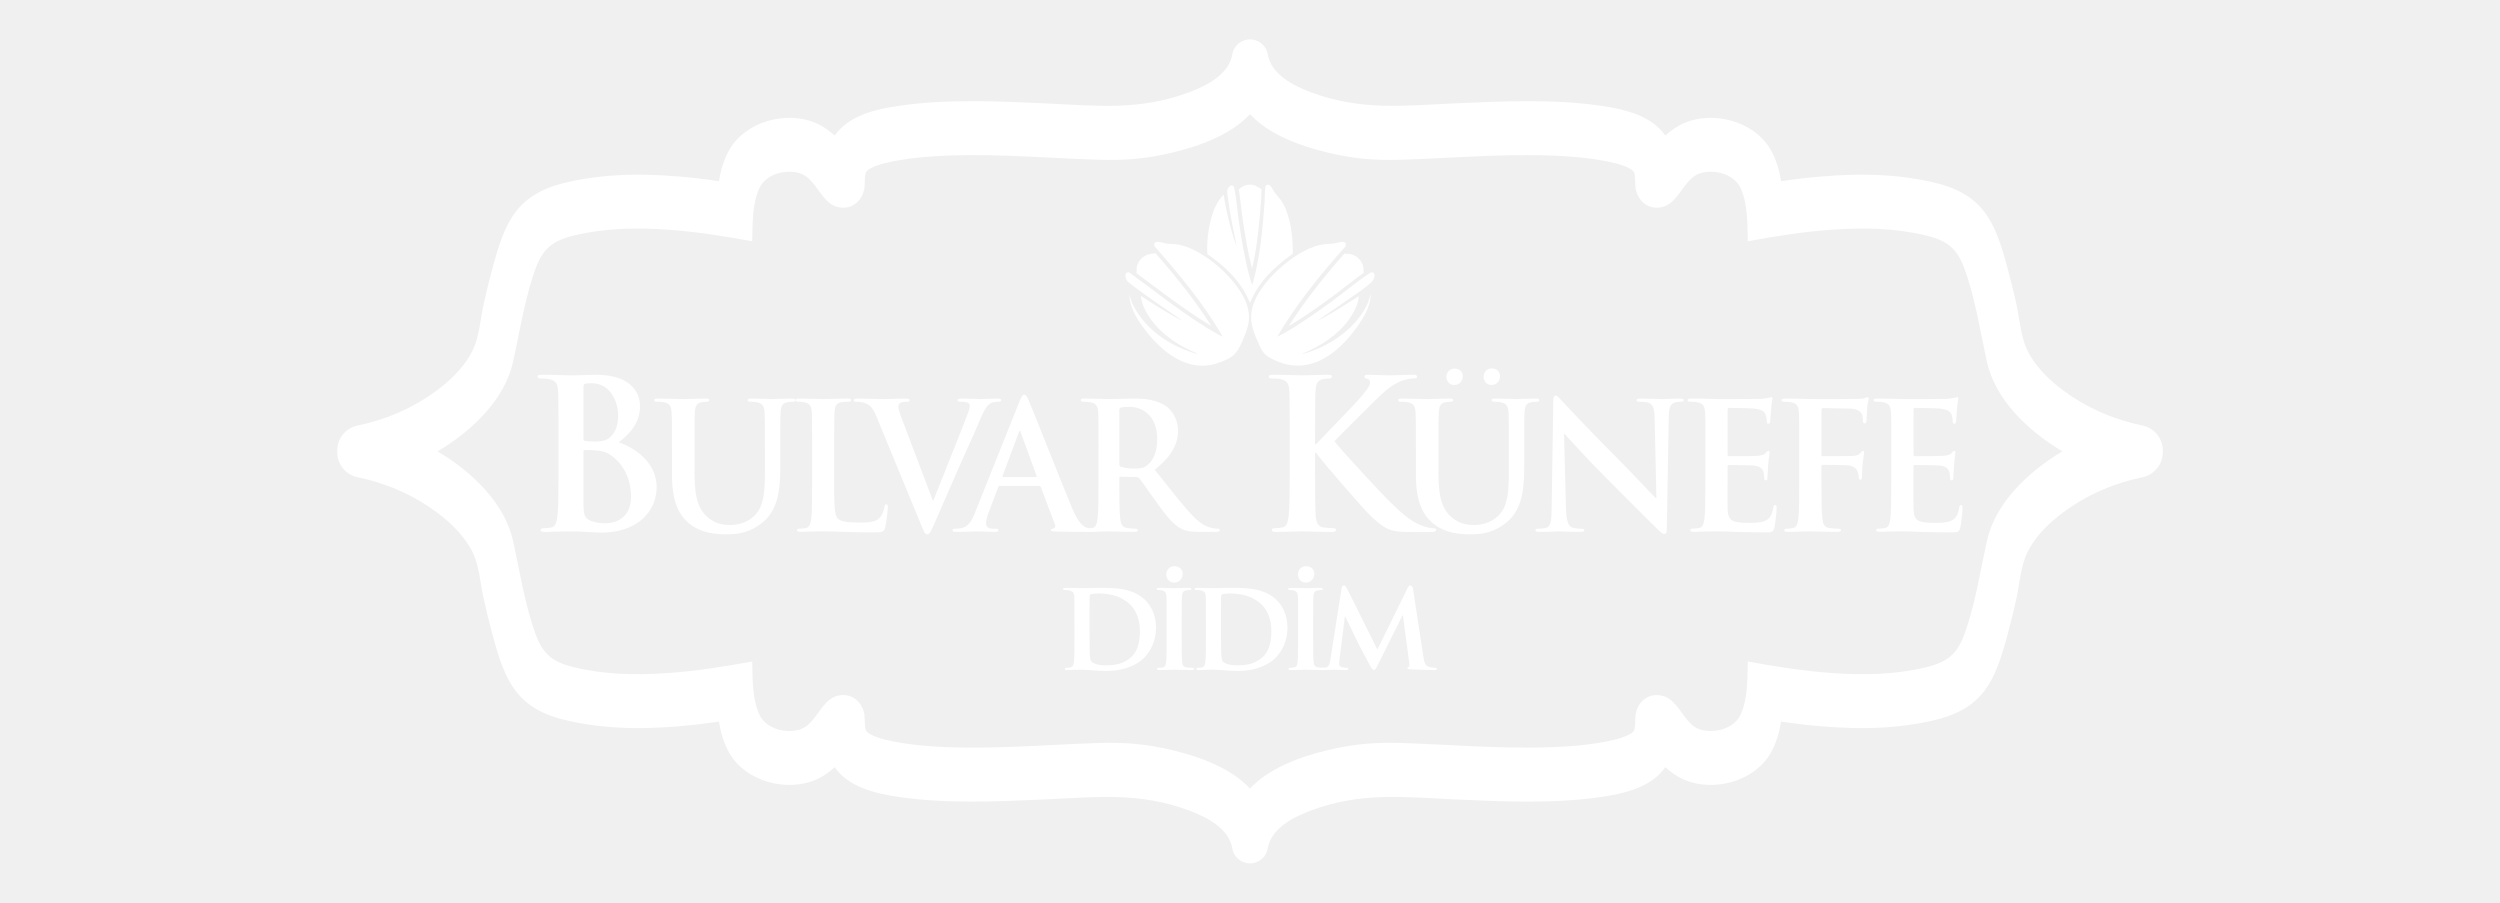
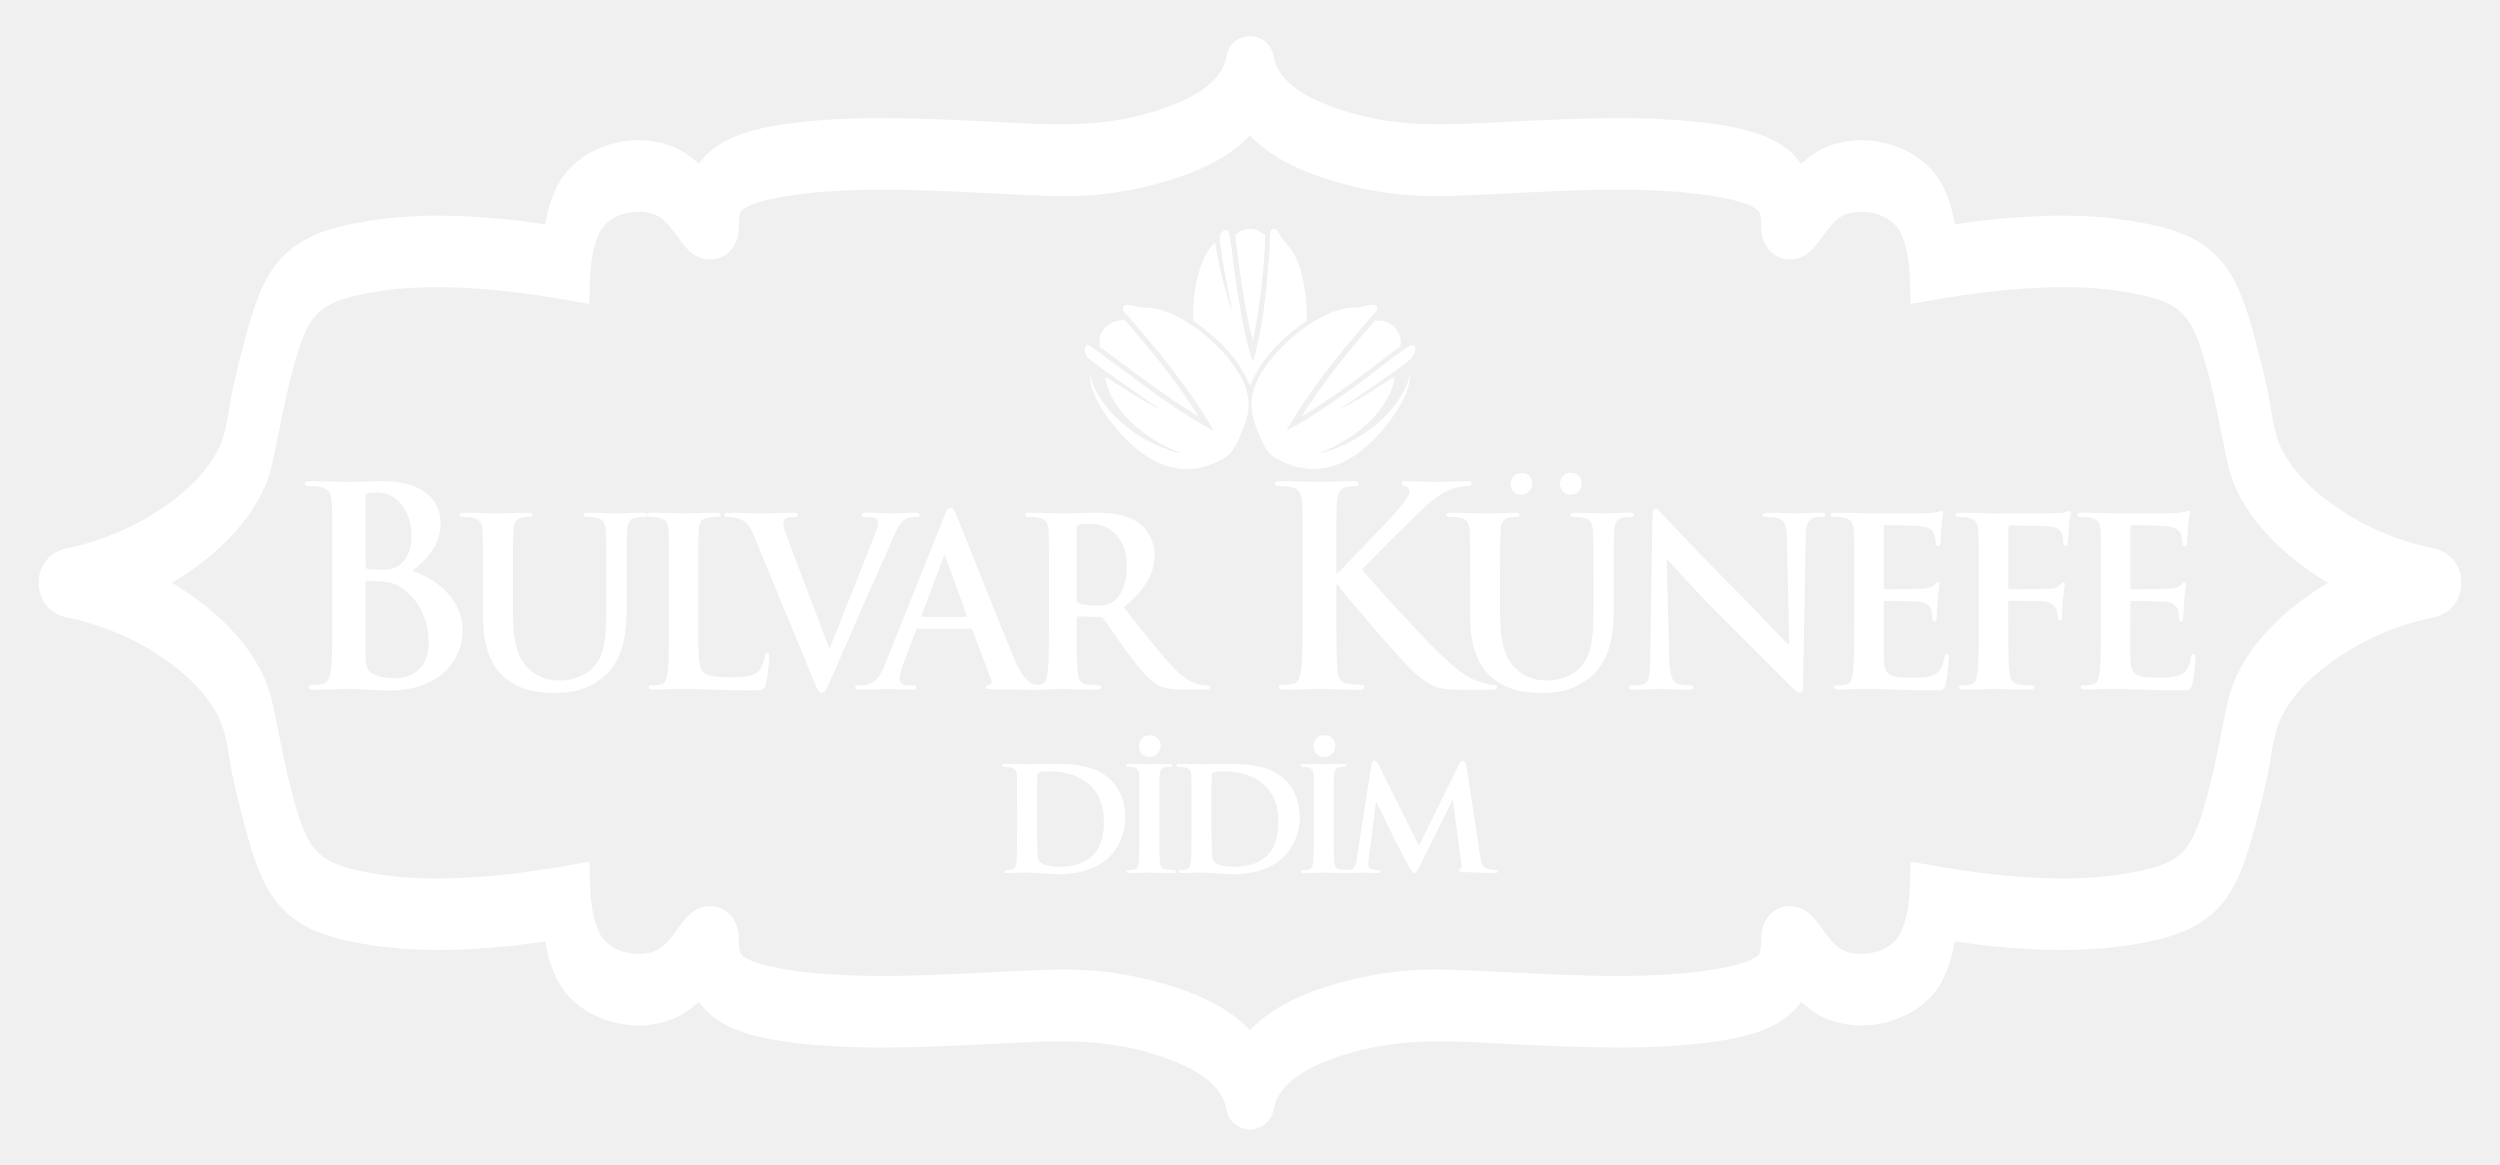
- <svg xmlns="http://www.w3.org/2000/svg" id="katman_1" version="1.1" viewBox="0 0 1728 624">
+ <svg xmlns="http://www.w3.org/2000/svg" preserveAspectRatio="xMidYMid meet" id="katman_1" version="1.1" viewBox="212.88 8.40 1302.25 606.73">
  <defs>
    <style>
      .st0 {
        fill: #fff;
      }
    </style>
  </defs>
  <path class="st0" d="M1494.91,312.48c0-.09,0-.18,0-.27,0-.06,0-.11,0-.16,0-.02,0-.03,0-.05,0-.02,0-.03,0-.05,0-.05,0-.11,0-.16,0-.09,0-.18,0-.27,0-.09,0-.17,0-.26,0-.05,0-.1,0-.16,0-.12,0-.24,0-.36,0-.17-.01-.34-.02-.51,0-.07-.01-.15-.02-.22-.02-.22-.04-.44-.06-.66,0-.01,0-.02,0-.03-.7-6.22-4.71-11.54-10.3-14.03-.05-.02-.09-.04-.14-.06-.09-.04-.17-.07-.26-.11-1.39-.59-2.87-1.02-4.42-1.24-15.36-3.24-36.96-10.64-57.13-26.74-8.48-6.77-16.37-15.11-21.23-24.91-4.47-9.02-5.29-21.13-7.42-31.09-1.83-8.55-3.98-17.14-6.24-25.59-8.85-33.04-16.93-52.03-53.07-59.91-29.27-6.38-56.85-5.72-86.48-2.64-5.69.59-11.36,1.52-17.03,2.23-1.24-7.62-3.46-15.38-7.39-22.05-11.41-19.41-39.36-26.85-59.68-18.1-2.45,1.05-4.73,2.36-6.9,3.84-2.12,1.45-4.13,3.06-6.07,4.79-9.63-14.03-28.7-18.29-44.64-20.62-32.51-4.74-68.12-3.13-100.86-1.64-35.75,1.62-65.01,5.19-99.55-7.71-12.3-4.6-27.85-12.49-29.88-26.93-1.13-4.84-5.05-8.47-9.8-9.36-.01,0-.02,0-.03,0-.32-.06-.65-.11-.98-.14-.06,0-.11-.02-.17-.02-.37-.03-.75-.05-1.13-.05,0,0,0,0,0,0h0s0,0,0,0c-.38,0-.76.02-1.13.05-.06,0-.11.02-.17.02-.33.03-.66.08-.98.14-.01,0-.02,0-.03,0-4.75.89-8.66,4.52-9.8,9.36-2.02,14.44-17.58,22.34-29.88,26.93-34.54,12.91-63.8,9.34-99.55,7.71-32.75-1.49-68.36-3.1-100.86,1.64-15.94,2.32-35.01,6.58-44.64,20.62-1.93-1.72-3.94-3.34-6.07-4.79-2.17-1.48-4.45-2.79-6.9-3.84-20.32-8.75-48.27-1.31-59.68,18.1-3.92,6.68-6.15,14.43-7.39,22.05-5.67-.7-11.34-1.64-17.03-2.23-29.63-3.08-57.21-3.74-86.48,2.64-36.14,7.88-44.23,26.87-53.07,59.91-2.26,8.44-4.41,17.04-6.24,25.59-2.13,9.96-2.95,22.07-7.42,31.09-4.86,9.81-12.76,18.15-21.23,24.91-20.17,16.1-41.77,23.5-57.13,26.74-1.55.22-3.04.65-4.42,1.24-.09.04-.17.07-.26.11-.05.02-.09.04-.14.06-5.59,2.49-9.6,7.82-10.3,14.03,0,.01,0,.02,0,.03-.02.22-.04.44-.06.66,0,.07-.01.15-.02.22,0,.17-.02.34-.02.51,0,.12,0,.24,0,.36,0,.05,0,.1,0,.16,0,.09,0,.17,0,.26,0,.09,0,.18,0,.27,0,.06,0,.11,0,.16,0,.02,0,.03,0,.05,0,.02,0,.03,0,.05,0,.05,0,.11,0,.16,0,.09,0,.18,0,.27,0,.09,0,.17,0,.26,0,.05,0,.1,0,.16,0,.12,0,.24,0,.36,0,.17.01.34.02.51,0,.07.01.15.02.22.02.22.04.44.06.66,0,.01,0,.02,0,.03.7,6.22,4.71,11.54,10.3,14.03.05.02.09.04.14.06.09.04.17.07.26.11,1.39.59,2.87,1.02,4.42,1.24,15.36,3.24,36.96,10.64,57.13,26.74,8.48,6.77,16.37,15.11,21.23,24.91,4.47,9.02,5.29,21.13,7.42,31.09,1.83,8.55,3.98,17.14,6.24,25.59,8.85,33.04,16.93,52.03,53.07,59.91,29.27,6.38,56.85,5.72,86.48,2.64,5.69-.59,11.36-1.52,17.03-2.23,1.24,7.62,3.46,15.38,7.39,22.05,11.41,19.41,39.36,26.85,59.68,18.1,2.45-1.05,4.73-2.36,6.9-3.84,2.12-1.45,4.13-3.06,6.07-4.79,9.63,14.03,28.7,18.29,44.64,20.62,32.51,4.74,68.12,3.13,100.86,1.64,35.75-1.62,65.01-5.19,99.55,7.71,12.3,4.6,27.85,12.49,29.88,26.93,1.13,4.84,5.05,8.47,9.8,9.36.01,0,.02,0,.03,0,.32.06.65.11.98.14.06,0,.11.02.17.02.37.03.75.05,1.13.05,0,0,0,0,0,0h0s0,0,0,0c.38,0,.76-.02,1.13-.05.06,0,.11-.02.17-.02.33-.03.66-.08.98-.14.01,0,.02,0,.03,0,4.75-.89,8.66-4.52,9.8-9.36,2.02-14.44,17.58-22.34,29.88-26.93,34.54-12.91,63.8-9.34,99.55-7.71,32.75,1.49,68.36,3.1,100.86-1.64,15.94-2.32,35.01-6.58,44.64-20.62,1.93,1.72,3.94,3.34,6.07,4.79,2.17,1.48,4.45,2.79,6.9,3.84,20.32,8.75,48.27,1.31,59.68-18.1,3.92-6.68,6.15-14.43,7.39-22.05,5.67.7,11.34,1.64,17.03,2.23,29.63,3.08,57.21,3.74,86.48-2.64,36.14-7.88,44.23-26.87,53.07-59.91,2.26-8.44,4.41-17.04,6.24-25.59,2.13-9.96,2.95-22.07,7.42-31.09,4.86-9.81,12.76-18.15,21.23-24.91,20.17-16.1,41.77-23.5,57.13-26.74,1.55-.22,3.04-.65,4.42-1.24.09-.04.18-.07.26-.11.05-.02.09-.04.14-.06,5.59-2.49,9.6-7.82,10.3-14.03,0-.01,0-.02,0-.03.02-.22.04-.44.06-.66,0-.07.01-.15.02-.22,0-.17.02-.34.02-.51,0-.12,0-.24,0-.36,0-.05,0-.1,0-.16,0-.09,0-.17,0-.26ZM1149.43,481.02c-9.56-2.64-17.48,3.66-18.93,13.06-.45,2.9.16,9.7-1.52,11.53-5.75,6.22-31.45,9.14-40.11,9.86-39.9,3.32-79.57-.6-119.38-1.89-18.72-.61-33.49.55-51.72,4.91-18.82,4.5-40.35,12.19-53.77,26.55-13.42-14.36-34.95-22.04-53.77-26.55-18.23-4.36-32.99-5.52-51.72-4.91-39.81,1.3-79.48,5.21-119.38,1.89-8.66-.72-34.36-3.64-40.11-9.86-1.69-1.82-1.07-8.62-1.52-11.53-1.46-9.4-9.37-15.7-18.93-13.06-1.78.49-3.35,1.31-4.78,2.36-6.58,4.77-10.2,14.35-17.08,18.97-1.2.8-2.5,1.44-3.93,1.89-9.59,2.97-23.12-.42-27.72-9.98-5.25-10.92-4.81-25.2-5.14-37.03-19.13,3.47-38.33,6.6-57.78,7.95-22.33,1.55-43.51,1.28-65.41-3.97-17.76-4.25-23.02-11.44-28.41-28.24-6.29-19.61-9.3-39.24-13.7-59.17-5.57-25.21-27.35-47.07-52.15-61.81,24.8-14.74,46.58-36.6,52.15-61.81,4.4-19.94,7.41-39.56,13.7-59.17,5.39-16.8,10.65-23.98,28.41-28.24,21.91-5.25,43.08-5.52,65.41-3.97,19.45,1.35,38.64,4.49,57.78,7.95.32-11.83-.11-26.11,5.14-37.03,4.6-9.56,18.13-12.95,27.72-9.98,1.43.44,2.73,1.09,3.93,1.89,6.88,4.62,10.5,14.2,17.08,18.97,1.43,1.05,3,1.87,4.78,2.36,9.56,2.64,17.48-3.66,18.93-13.06.45-2.9-.17-9.7,1.52-11.53,5.75-6.22,31.45-9.14,40.11-9.86,39.9-3.32,79.57.6,119.38,1.89,18.72.61,33.49-.55,51.72-4.91,18.82-4.5,40.35-12.19,53.77-26.55,13.42,14.36,34.95,22.04,53.77,26.55,18.23,4.36,32.99,5.52,51.72,4.91,39.81-1.3,79.48-5.21,119.38-1.89,8.66.72,34.36,3.64,40.11,9.86,1.69,1.82,1.07,8.62,1.52,11.53,1.46,9.4,9.37,15.7,18.93,13.06,1.78-.49,3.35-1.31,4.78-2.36,6.58-4.77,10.2-14.35,17.08-18.97,1.2-.8,2.5-1.44,3.93-1.89,9.59-2.97,23.12.42,27.72,9.98,5.25,10.92,4.81,25.2,5.14,37.03,19.13-3.47,38.33-6.6,57.78-7.95,22.33-1.55,43.51-1.28,65.41,3.97,17.76,4.25,23.02,11.44,28.41,28.24,6.29,19.61,9.3,39.24,13.7,59.17,5.57,25.21,27.35,47.07,52.15,61.81-24.8,14.74-46.58,36.6-52.15,61.81-4.4,19.94-7.41,39.56-13.7,59.17-5.39,16.8-10.65,23.98-28.41,28.24-21.91,5.25-43.08,5.52-65.41,3.97-19.45-1.35-38.64-4.49-57.78-7.95-.32,11.83.11,26.11-5.14,37.03-4.6,9.56-18.13,12.95-27.72,9.98-1.43-.44-2.73-1.09-3.93-1.89-6.88-4.62-10.5-14.2-17.08-18.97-1.43-1.05-3-1.87-4.78-2.36Z" />
  <g>
    <g>
      <path class="st0" d="M882.83,232.78c3.83-1.83,7.52-4.07,11.15-6.29,9.07-5.57,17.8-11.79,26.39-18.05s16.69-13.22,25.19-18.86c1.12-.74,3.19-2.35,4.23-.51,1.08,1.93-.71,5.03-2.17,6.36-4.02,3.65-10.15,7.59-14.69,10.82-7.12,5.07-14.42,9.88-21.59,14.88.16.3.48-.06.66-.13,3.42-1.44,6.69-3.86,10.03-5.51l17.21-10.79c-.38,5.63-3.4,11.26-6.61,15.8-7.81,11.04-19.89,18.79-32.25,23.85-.05.37.4.15.61.11,1.69-.32,3.96-1.16,5.62-1.76,12.79-4.56,25.16-12.96,33.32-23.88,3.32-4.44,6.17-9.66,7.3-15.13.34-.05.21.47.2.69-.64,8.12-4.62,14.82-9.2,21.29-14.31,20.18-35.34,35.56-60.17,21.76-4.52-2.51-5.71-4.76-7.8-9.34-4.75-10.37-7.75-18.16-3.31-29.48,6.39-16.27,30.55-37.53,48.12-39.77,2.16-.28,4.4-.16,6.53-.45s6.14-2,7.89-.87c1,.65,1.02,2.21.29,3.07-15.23,17-29.7,34.78-42.03,54.03l-4.9,8.15Z" />
      <path class="st0" d="M780.57,203.69l1.89,5.58c7.24,16.04,22.75,27.68,39.06,33.48,1.65.59,3.78,1.37,5.48,1.7.2.04.65.26.61-.11-12.46-5.01-24.65-12.95-32.45-24.05-3.29-4.68-6.03-10.04-6.61-15.81,9,5.86,18.03,11.84,27.64,16.71.18.09.53.42.67.13-12.54-8.67-25.27-17.09-37.25-26.53-1.64-1.68-3.1-6.78.63-6.61,17.87,12.81,34.99,26.77,53.79,38.3,3.63,2.22,7.31,4.46,11.15,6.29-13.16-22.77-30.04-43.08-47.35-62.76-.77-4.96,5.82-2,8.4-1.63,2.22.32,4.49.16,6.73.45,18.07,2.3,43.67,24.98,49.02,42.26,3,9.7.44,16.07-3.35,24.86-3.97,9.21-6.53,11.24-15.99,14.7-22.03,8.07-41.07-8.4-53.04-25.19-4.65-6.53-8.72-13.51-9.01-21.78Z" />
      <path class="st0" d="M864.27,208.85h-.55c-5.55-13.9-17.06-24.96-29.22-33.26-.4-8.03.49-16.39,2.55-24.15,1.61-6.07,4.22-12.42,8.71-16.9,1.59,10.59,4.23,21.01,7.32,31.24l1.65,4.43c-2.14-10.95-4.61-21.91-5.95-33.01-.18-1.48-.61-3.76-.52-5.16.19-3.1,4.07-6.21,5.02-1.33,1.49,7.67,2.09,16.2,3.28,24.02,1.73,11.41,3.61,23.32,6.61,34.45.56,2.06,1.27,5.18,2.13,7.04.09.2.12.47.4.49,5.15-18.42,6.99-37.64,8.37-56.7.24-3.36.02-7.76.61-10.95.16-.85.96-1.54,1.84-1.46,1.94.16,3.32,3.74,4.37,5.2,1.98,2.76,4.09,4.53,5.85,7.7,5.58,10.07,6.82,23.21,6.87,34.57l-.38.61c-12.02,8.38-23.42,19.29-28.94,33.15Z" />
    </g>
    <g>
      <path class="st0" d="M837.27,225.3c-1.02-.61-2.08-1.26-3.28-1.99-12.72-7.8-24.9-16.91-36.69-25.71-3.89-2.91-7.9-5.9-11.93-8.85l.29-.46.03-1c0-.45,0-.86-.03-1.26-.01-.27-.02-.52-.02-.75v-.03c0-.19,0-.33.02-.46,0-.08.03-.21.07-.39.07-.32.18-.68.32-1.08.14-.39.31-.8.5-1.21.27-.57.57-1.12.84-1.54,2.03-3.09,5.64-5.08,9.65-5.3l1-.06.51-.37c8.57,9.83,15.34,18.01,21.31,25.73,6.68,8.64,12.38,16.75,17.39,24.73Z" />
      <path class="st0" d="M891.2,224.75c10.13-15.82,22.29-31.62,38.23-49.7l.62.42,1.09-.03c.11,0,.21,0,.32,0,.2,0,.4,0,.59.02.19.01.39.03.59.05.61.07,1.23.2,1.85.39,1.25.38,2.43.99,3.49,1.8.15.12.31.24.46.37.3.25.59.52.86.8.14.14.27.29.4.43.92,1.05,1.63,2.22,2.12,3.49.07.18.13.37.19.55.41,1.26.57,2.56.49,3.86l-.05.85.21.47c-4.22,2.97-8.42,6.24-12.48,9.4-3.22,2.51-6.54,5.1-9.79,7.46-7.75,5.65-16.81,12.16-26.23,17.95-1.2.74-2.27,1.39-3.29,2l.34-.56Z" />
      <path class="st0" d="M865.45,185.72c-2.82-10.57-4.6-21.58-6.46-33.83-.47-3.12-.86-6.42-1.23-9.62-.45-3.81-.91-7.75-1.53-11.53l.45-.12.62-.56c1.73-1.56,4.13-2.45,6.6-2.45,1.35,0,2.7.27,3.92.77l4,2.31.14.04c-.03.91-.05,1.83-.07,2.73-.03,1.41-.05,2.72-.14,3.89-.62,8.53-1.43,18.57-2.76,28.44-.97,7.25-2.14,13.79-3.54,19.93Z" />
    </g>
  </g>
  <g>
    <path class="st0" d="M386.02,300.71c0-21.85,0-25.88-.29-30.48-.29-4.89-1.44-7.19-6.18-8.19-1.15-.29-3.59-.43-5.61-.43-1.58,0-2.44-.29-2.44-1.29s1.01-1.29,3.16-1.29c7.62,0,16.68.43,19.55.43,7.04,0,12.65-.43,17.54-.43,26.02,0,30.62,13.94,30.62,21.56,0,11.79-6.76,18.83-14.66,25.16,11.79,4.03,26.16,14.23,26.16,31.05,0,15.38-11.93,31.34-38.38,31.34-1.72,0-5.89-.29-10.06-.43-4.31-.29-8.63-.43-10.78-.43-1.58,0-4.74,0-8.19.14-3.31,0-7.04.29-9.92.29-1.87,0-2.88-.43-2.88-1.44,0-.72.57-1.15,2.3-1.15,2.16,0,3.88-.29,5.18-.57,2.87-.58,3.59-3.74,4.17-7.91.72-6.04.72-17.39.72-30.62v-25.3ZM403.27,303.16c0,1.15.43,1.44,1.01,1.58,1.29.29,3.45.43,6.76.43,4.74,0,7.91-.57,10.35-2.73,3.74-3.02,5.89-8.19,5.89-15.24,0-9.63-5.61-22.28-17.97-22.28-2.01,0-3.31,0-4.74.29-1.01.29-1.29.86-1.29,2.44v35.51ZM422.25,314.66c-3.02-2.16-6.32-3.16-11.93-3.45-2.59-.14-4.03-.14-6.18-.14-.58,0-.86.29-.86,1.01v34.07c0,9.49.43,11.93,5.03,13.8,3.88,1.58,7.19,1.73,10.49,1.73,6.47,0,17.39-3.45,17.39-18.4,0-8.91-3.02-20.99-13.94-28.61Z" />
    <path class="st0" d="M464.45,310.84c0-18.53,0-21.94-.24-25.84-.24-4.14-1.22-6.09-5.24-6.95-.97-.24-3.05-.37-4.75-.37-1.34,0-2.07-.24-2.07-1.1s.85-1.1,2.68-1.1c6.46,0,14.14.37,17.79.37,2.93,0,10.6-.37,14.99-.37,1.83,0,2.68.24,2.68,1.1s-.73,1.1-1.95,1.1c-1.34,0-2.07.12-3.53.37-3.29.61-4.27,2.68-4.51,6.95-.24,3.9-.24,7.31-.24,25.84v17.06c0,17.67,3.53,25.11,9.51,29.98,5.48,4.51,11.09,5,15.24,5,5.36,0,11.94-1.71,16.82-6.58,6.7-6.7,7.07-17.67,7.07-30.23v-15.23c0-18.53,0-21.94-.24-25.84-.24-4.14-1.22-6.09-5.24-6.95-.98-.24-3.05-.37-4.39-.37s-2.07-.24-2.07-1.1.85-1.1,2.56-1.1c6.22,0,13.89.37,14.02.37,1.46,0,9.14-.37,13.89-.37,1.71,0,2.56.24,2.56,1.1s-.73,1.1-2.19,1.1c-1.34,0-2.07.12-3.53.37-3.29.61-4.27,2.68-4.51,6.95-.24,3.9-.24,7.31-.24,25.84v13.04c0,13.53-1.34,27.91-11.58,36.69-8.65,7.43-17.43,8.77-25.35,8.77-6.46,0-18.16-.37-27.06-8.41-6.22-5.61-10.85-14.63-10.85-32.3v-17.79Z" />
    <path class="st0" d="M576.58,332.29c0,15.6,0,24.01,2.56,26.2,2.07,1.83,5.24,2.68,14.75,2.68,6.46,0,11.21-.12,14.26-3.41,1.46-1.58,2.93-5,3.17-7.31.12-1.1.37-1.83,1.34-1.83.85,0,.98.61.98,2.07,0,1.34-.85,10.48-1.83,14.02-.73,2.68-1.34,3.29-7.68,3.29-8.78,0-15.11-.24-20.6-.37-5.48-.24-9.87-.37-14.87-.37-1.34,0-4.02,0-6.95.12-2.8,0-5.97.24-8.41.24-1.58,0-2.44-.37-2.44-1.22,0-.61.49-.98,1.95-.98,1.83,0,3.29-.24,4.39-.49,2.44-.49,3.05-3.17,3.53-6.7.61-5.12.61-14.75.61-25.96v-21.45c0-18.53,0-21.94-.24-25.84-.24-4.14-1.22-6.09-5.24-6.95-.98-.24-2.44-.37-4.02-.37-1.34,0-2.07-.24-2.07-1.1s.85-1.1,2.68-1.1c5.73,0,13.41.37,16.7.37,2.93,0,11.82-.37,16.58-.37,1.71,0,2.56.24,2.56,1.1s-.73,1.1-2.19,1.1c-1.34,0-3.29.12-4.75.37-3.29.61-4.27,2.68-4.51,6.95-.24,3.9-.24,7.31-.24,25.84v21.45Z" />
    <path class="st0" d="M605.59,287.44c-2.8-6.7-4.88-8.04-9.26-9.26-1.83-.49-3.78-.49-4.75-.49-1.1,0-1.46-.37-1.46-1.1,0-.97,1.34-1.1,3.17-1.1,6.46,0,13.41.37,17.67.37,3.05,0,8.9-.37,14.99-.37,1.46,0,2.8.24,2.8,1.1s-.73,1.1-1.83,1.1c-1.95,0-3.78.12-4.75.85-.85.61-1.22,1.46-1.22,2.56,0,1.58,1.1,5,2.8,9.38l20.96,55.33h.49c5.24-13.41,21.09-52.65,24.01-60.7.61-1.58,1.1-3.41,1.1-4.51,0-.98-.49-1.95-1.58-2.32-1.46-.49-3.29-.61-4.88-.61-1.1,0-2.07-.12-2.07-.97,0-.98,1.1-1.22,3.41-1.22,6.09,0,11.21.37,12.8.37,2.07,0,7.8-.37,11.46-.37,1.58,0,2.56.24,2.56,1.1s-.73,1.1-1.95,1.1-3.78,0-5.97,1.46c-1.58,1.1-3.41,3.17-6.7,10.97-4.75,11.46-8.04,18.04-14.63,33.03-7.8,17.79-13.53,31.08-16.21,37.17-3.17,7.07-3.9,9.02-5.61,9.02-1.58,0-2.32-1.71-4.63-7.43l-30.71-74.47Z" />
    <path class="st0" d="M691.04,335.83c-.61,0-.85.24-1.1.98l-6.58,17.43c-1.22,3.05-1.83,5.97-1.83,7.43,0,2.19,1.1,3.78,4.88,3.78h1.83c1.46,0,1.83.24,1.83.98,0,.97-.73,1.22-2.07,1.22-3.9,0-9.14-.37-12.92-.37-1.34,0-8.04.37-14.38.37-1.58,0-2.32-.24-2.32-1.22,0-.73.49-.98,1.46-.98,1.1,0,2.8-.12,3.78-.24,5.61-.73,7.92-4.88,10.36-10.97l30.59-76.54c1.46-3.53,2.19-4.87,3.41-4.87,1.1,0,1.83,1.1,3.05,3.9,2.93,6.7,22.43,56.43,30.23,74.96,4.63,10.97,8.17,12.68,10.73,13.28,1.83.37,3.66.49,5.12.49.98,0,1.58.12,1.58.98,0,.97-1.1,1.22-5.61,1.22s-13.29,0-23.04-.24c-2.19-.12-3.66-.12-3.66-.97,0-.73.49-.98,1.71-1.1.85-.24,1.71-1.34,1.1-2.8l-9.75-25.84c-.24-.61-.61-.85-1.22-.85h-27.18ZM715.9,329.73c.61,0,.73-.37.61-.73l-10.97-30.1c-.12-.49-.24-1.1-.61-1.1s-.61.61-.73,1.1l-11.21,29.98c-.12.49,0,.85.49.85h22.43Z" />
    <path class="st0" d="M759.29,310.84c0-18.53,0-21.94-.24-25.84-.24-4.14-1.22-6.09-5.24-6.95-.98-.24-3.05-.37-4.75-.37-1.34,0-2.07-.24-2.07-1.1s.85-1.1,2.68-1.1c6.46,0,14.14.37,16.7.37,4.14,0,13.41-.37,17.18-.37,7.68,0,15.84.73,22.43,5.24,3.41,2.32,8.29,8.53,8.29,16.7,0,9.02-3.78,17.31-16.09,27.3,10.85,13.65,19.26,24.5,26.45,32.05,6.82,7.07,11.82,7.92,13.65,8.29,1.34.24,2.44.37,3.41.37s1.46.37,1.46.98c0,.97-.85,1.22-2.32,1.22h-11.58c-6.83,0-9.87-.61-13.04-2.32-5.24-2.8-9.87-8.53-16.7-17.92-4.88-6.7-10.48-14.99-12.07-16.82-.61-.73-1.34-.85-2.19-.85l-10.6-.24c-.61,0-.98.24-.98.98v1.71c0,11.33,0,20.96.61,26.08.37,3.53,1.1,6.22,4.75,6.7,1.83.24,4.51.49,5.97.49.98,0,1.46.37,1.46.98,0,.85-.85,1.22-2.44,1.22-7.07,0-16.09-.37-17.92-.37-2.32,0-9.99.37-14.87.37-1.58,0-2.44-.37-2.44-1.22,0-.61.49-.98,1.95-.98,1.83,0,3.29-.24,4.39-.49,2.44-.49,3.05-3.17,3.53-6.7.61-5.12.61-14.75.61-25.96v-21.45ZM773.67,320.47c0,1.34.24,1.83,1.1,2.19,2.56.85,6.22,1.22,9.26,1.22,4.88,0,6.46-.49,8.65-2.07,3.66-2.68,7.19-8.29,7.19-18.28,0-17.31-11.46-22.3-18.65-22.3-3.05,0-5.24.12-6.46.49-.85.24-1.1.73-1.1,1.71v37.05Z" />
    <path class="st0" d="M909,307.04h.72c4.89-5.32,25.88-26.74,30.04-31.63,4.02-4.74,7.19-8.34,7.19-10.78,0-1.58-.57-2.59-2.01-2.88-1.29-.29-1.87-.57-1.87-1.44,0-1.01.72-1.29,2.3-1.29,3.02,0,10.93.43,14.81.43,4.46,0,12.36-.43,16.82-.43,1.44,0,2.44.29,2.44,1.29s-.72,1.29-2.16,1.29c-2.01,0-5.61.57-8.34,1.58-4.46,1.73-9.34,4.74-15.53,10.78-4.46,4.31-26.16,25.88-31.05,31.05,5.18,6.76,33.35,37.09,38.96,42.41,6.32,6.04,12.79,12.51,20.56,15.53,4.31,1.73,7.19,2.16,8.91,2.16,1.01,0,1.87.29,1.87,1.15,0,1.01-.72,1.44-3.45,1.44h-12.51c-4.31,0-6.9,0-9.92-.29-7.76-.72-11.64-3.88-17.83-9.34-6.33-5.61-34.64-38.81-37.66-42.98l-1.58-2.16h-.72v13.08c0,13.23,0,24.58.43,30.76.29,4.03,1.58,7.19,5.18,7.76,2.01.29,5.18.57,7.04.57,1.15,0,1.87.43,1.87,1.15,0,1.01-1.15,1.44-2.73,1.44-8.05,0-17.11-.43-20.7-.43-3.31,0-12.36.43-18.11.43-1.87,0-2.88-.43-2.88-1.44,0-.72.57-1.15,2.3-1.15,2.16,0,3.88-.29,5.18-.57,2.87-.58,3.59-3.74,4.17-7.91.72-6.04.72-17.39.72-30.62v-25.3c0-21.85,0-25.88-.29-30.48-.29-4.89-1.44-7.19-6.18-8.19-1.15-.29-3.59-.43-5.61-.43-1.58,0-2.44-.29-2.44-1.29s1.01-1.29,3.16-1.29c7.62,0,16.68.43,20.13.43s12.51-.43,17.39-.43c2.01,0,3.02.29,3.02,1.29s-.86,1.29-2.01,1.29c-1.44,0-2.3.14-4.03.43-3.88.72-5.03,3.16-5.32,8.19-.29,4.6-.29,8.63-.29,30.48v6.32Z" />
    <path class="st0" d="M978.66,310.84c0-18.53,0-21.94-.24-25.84-.24-4.14-1.22-6.09-5.24-6.95-.98-.24-3.05-.37-4.75-.37-1.34,0-2.07-.24-2.07-1.1s.85-1.1,2.68-1.1c6.46,0,14.14.37,17.79.37,2.93,0,10.6-.37,14.99-.37,1.83,0,2.68.24,2.68,1.1s-.73,1.1-1.95,1.1c-1.34,0-2.07.12-3.53.37-3.29.61-4.27,2.68-4.51,6.95-.24,3.9-.24,7.31-.24,25.84v17.06c0,17.67,3.53,25.11,9.51,29.98,5.48,4.51,11.09,5,15.23,5,5.36,0,11.94-1.71,16.82-6.58,6.7-6.7,7.07-17.67,7.07-30.23v-15.23c0-18.53,0-21.94-.24-25.84-.24-4.14-1.22-6.09-5.24-6.95-.98-.24-3.05-.37-4.39-.37s-2.07-.24-2.07-1.1.85-1.1,2.56-1.1c6.22,0,13.89.37,14.02.37,1.46,0,9.14-.37,13.89-.37,1.71,0,2.56.24,2.56,1.1s-.73,1.1-2.19,1.1c-1.34,0-2.07.12-3.53.37-3.29.61-4.27,2.68-4.51,6.95-.24,3.9-.24,7.31-.24,25.84v13.04c0,13.53-1.34,27.91-11.58,36.69-8.65,7.43-17.43,8.77-25.35,8.77-6.46,0-18.16-.37-27.06-8.41-6.22-5.61-10.85-14.63-10.85-32.3v-17.79ZM999.75,260.38c0-2.32,1.71-5.61,5.61-5.61,3.17,0,5.73,1.95,5.73,5.24s-2.32,6.09-5.85,6.09c-3.9,0-5.48-3.17-5.48-5.73ZM1025.46,260.38c0-2.44,1.71-5.73,5.61-5.73,3.17,0,5.73,1.95,5.73,5.36s-2.32,6.09-5.85,6.09c-3.9,0-5.48-3.17-5.48-5.73Z" />
    <path class="st0" d="M1082.38,351.06c.24,9.51,1.83,12.68,4.27,13.53,2.07.73,4.39.85,6.34.85,1.34,0,2.07.24,2.07.98,0,.97-1.1,1.22-2.8,1.22-7.92,0-12.8-.37-15.11-.37-1.1,0-6.83.37-13.16.37-1.58,0-2.68-.12-2.68-1.22,0-.73.73-.98,1.95-.98,1.58,0,3.78-.12,5.48-.61,3.17-.98,3.66-4.51,3.78-15.11l1.1-72.15c0-2.44.37-4.14,1.58-4.14,1.34,0,2.44,1.58,4.51,3.78,1.46,1.58,19.99,21.45,37.78,39.12,8.29,8.29,24.74,25.84,26.81,27.79h.61l-1.22-54.72c-.12-7.43-1.22-9.75-4.14-10.97-1.83-.73-4.75-.73-6.46-.73-1.46,0-1.95-.37-1.95-1.1,0-.97,1.34-1.1,3.17-1.1,6.34,0,12.19.37,14.75.37,1.34,0,5.97-.37,11.94-.37,1.58,0,2.8.12,2.8,1.1,0,.73-.73,1.1-2.19,1.1-1.22,0-2.19,0-3.66.37-3.41.98-4.39,3.53-4.51,10.36l-1.34,76.91c0,2.68-.49,3.78-1.58,3.78-1.34,0-2.8-1.34-4.14-2.68-7.68-7.31-23.28-23.28-35.95-35.83-13.28-13.16-26.81-28.4-29.01-30.71h-.37l1.34,51.19Z" />
    <path class="st0" d="M1178.79,310.84c0-18.53,0-21.94-.24-25.84-.24-4.14-1.22-6.09-5.24-6.95-.98-.24-3.05-.37-4.75-.37-1.34,0-2.07-.24-2.07-1.1s.85-1.1,2.68-1.1c3.29,0,6.83.12,9.87.12,3.17.12,5.97.24,7.68.24,3.9,0,28.15,0,30.47-.12,2.32-.24,4.27-.49,5.24-.73.61-.12,1.34-.49,1.95-.49s.73.49.73,1.1c0,.85-.61,2.32-.98,7.92-.12,1.22-.37,6.58-.61,8.04-.12.61-.37,1.34-1.22,1.34s-1.1-.61-1.1-1.71c0-.85-.12-2.93-.73-4.39-.85-2.19-2.07-3.66-8.17-4.39-2.07-.24-14.87-.49-17.31-.49-.61,0-.85.37-.85,1.22v30.84c0,.85.12,1.34.85,1.34,2.68,0,16.7,0,19.5-.24,2.93-.24,4.75-.61,5.85-1.83.85-.98,1.34-1.59,1.95-1.59.49,0,.85.24.85.98s-.49,2.68-.98,8.9c-.12,2.44-.49,7.31-.49,8.17,0,.97,0,2.32-1.1,2.32-.85,0-1.1-.49-1.1-1.1-.12-1.22-.12-2.8-.49-4.39-.61-2.44-2.32-4.27-6.83-4.75-2.32-.24-14.38-.37-17.31-.37-.61,0-.73.49-.73,1.22v9.63c0,4.14-.12,15.36,0,18.89.24,8.41,2.19,10.24,14.63,10.24,3.17,0,8.29,0,11.46-1.46s4.63-4.02,5.48-9.02c.24-1.34.49-1.83,1.34-1.83.98,0,.98.98.98,2.19,0,2.8-.98,11.09-1.58,13.53-.85,3.17-1.95,3.17-6.58,3.17-9.14,0-15.84-.24-21.09-.37-5.24-.24-9.02-.37-12.68-.37-1.34,0-4.02,0-6.95.12-2.8,0-5.97.24-8.41.24-1.58,0-2.44-.37-2.44-1.22,0-.61.49-.98,1.95-.98,1.83,0,3.29-.24,4.39-.49,2.44-.49,3.05-3.17,3.53-6.7.61-5.12.61-14.75.61-25.96v-21.45Z" />
    <path class="st0" d="M1258.99,332.29c0,11.7,0,20.84.61,25.96.37,3.53,1.1,6.22,4.75,6.7,1.71.24,4.39.49,6.09.49,1.58,0,2.07.37,2.07.98,0,.85-.85,1.22-2.68,1.22-7.68,0-15.36-.37-18.53-.37s-10.85.37-15.48.37c-1.71,0-2.56-.24-2.56-1.22,0-.61.49-.98,1.83-.98,1.83,0,3.29-.24,4.39-.49,2.44-.49,3.05-3.17,3.53-6.7.61-5.12.61-14.26.61-25.96v-21.45c0-18.53,0-21.94-.24-25.84-.24-4.14-1.22-6.09-5.24-6.95-.98-.24-3.05-.37-4.75-.37-1.22,0-2.07-.24-2.07-.97,0-.98.98-1.22,2.8-1.22,3.17,0,6.7.12,9.87.12,3.17.12,5.97.24,7.68.24,4.63,0,29.37,0,32.18-.12,2.32-.12,3.78-.12,5-.49.73-.24,1.34-.73,1.95-.73.49,0,.85.49.85,1.1,0,.85-.61,2.32-.98,5.48-.12,1.22-.37,8.41-.61,9.87-.12.98-.37,1.71-1.22,1.71s-1.1-.61-1.22-1.95c0-.98,0-2.93-.73-4.63-.85-1.71-3.41-3.53-8.04-3.66l-18.77-.37c-.73,0-1.1.37-1.1,1.71v30.47c0,.73.12,1.1.85,1.1l15.6-.12c2.07,0,3.78,0,5.48-.12,2.32-.12,4.02-.61,5.24-2.19.61-.73.85-1.22,1.58-1.22.49,0,.73.37.73,1.1s-.61,3.78-.97,7.56c-.24,2.44-.49,8.04-.49,8.9,0,1.1,0,2.32-1.22,2.32-.73,0-.98-.85-.98-1.71s-.24-2.32-.73-3.78c-.61-1.71-2.44-3.9-6.22-4.39-3.05-.37-15.97-.37-18.04-.37-.61,0-.85.24-.85,1.1v9.87Z" />
    <path class="st0" d="M1307.26,310.84c0-18.53,0-21.94-.24-25.84-.24-4.14-1.22-6.09-5.24-6.95-.98-.24-3.05-.37-4.75-.37-1.34,0-2.07-.24-2.07-1.1s.85-1.1,2.68-1.1c3.29,0,6.83.12,9.87.12,3.17.12,5.97.24,7.68.24,3.9,0,28.15,0,30.47-.12,2.32-.24,4.27-.49,5.24-.73.61-.12,1.34-.49,1.95-.49s.73.49.73,1.1c0,.85-.61,2.32-.97,7.92-.12,1.22-.37,6.58-.61,8.04-.12.61-.37,1.34-1.22,1.34s-1.1-.61-1.1-1.71c0-.85-.12-2.93-.73-4.39-.85-2.19-2.07-3.66-8.17-4.39-2.07-.24-14.87-.49-17.31-.49-.61,0-.85.37-.85,1.22v30.84c0,.85.12,1.34.85,1.34,2.68,0,16.7,0,19.5-.24,2.92-.24,4.75-.61,5.85-1.83.85-.98,1.34-1.59,1.95-1.59.49,0,.85.24.85.98s-.49,2.68-.98,8.9c-.12,2.44-.49,7.31-.49,8.17,0,.97,0,2.32-1.1,2.32-.85,0-1.1-.49-1.1-1.1-.12-1.22-.12-2.8-.49-4.39-.61-2.44-2.32-4.27-6.82-4.75-2.32-.24-14.38-.37-17.31-.37-.61,0-.73.49-.73,1.22v9.63c0,4.14-.12,15.36,0,18.89.24,8.41,2.19,10.24,14.63,10.24,3.17,0,8.29,0,11.46-1.46,3.17-1.46,4.63-4.02,5.48-9.02.24-1.34.49-1.83,1.34-1.83.98,0,.98.98.98,2.19,0,2.8-.98,11.09-1.59,13.53-.85,3.17-1.95,3.17-6.58,3.17-9.14,0-15.84-.24-21.09-.37-5.24-.24-9.02-.37-12.68-.37-1.34,0-4.02,0-6.95.12-2.8,0-5.97.24-8.41.24-1.58,0-2.44-.37-2.44-1.22,0-.61.49-.98,1.95-.98,1.83,0,3.29-.24,4.39-.49,2.44-.49,3.05-3.17,3.53-6.7.61-5.12.61-14.75.61-25.96v-21.45Z" />
  </g>
  <g>
    <g>
      <path class="st0" d="M742.65,428.07c0-11.4,0-13.52-.09-15.91-.18-2.56-.88-3.36-3.36-4.07-.62-.18-1.94-.26-3.09-.26-.8,0-1.33-.27-1.33-.8s.62-.71,1.77-.71c4.07,0,9.02.18,11.22.18,2.39,0,7.95-.18,12.64-.18,9.72,0,22.8,0,31.29,8.57,3.89,3.89,7.34,10.16,7.34,19.09,0,9.46-4.07,16.62-8.48,20.95-3.54,3.53-11.75,8.84-26.07,8.84-2.83,0-6.19-.26-9.28-.44-3.09-.26-5.92-.44-7.87-.44-.88,0-2.56.09-4.42.09-1.86.09-3.8.18-5.39.18-.97,0-1.5-.26-1.5-.8,0-.35.26-.79,1.24-.79,1.15,0,2.03-.09,2.74-.27,1.59-.35,2.03-1.77,2.3-3.98.35-3.18.35-9.1.35-16v-13.26ZM753.08,436.38c0,7.95.09,13.7.18,15.2.09,1.86.27,4.51.88,5.3.97,1.41,4.07,3,10.16,3,7.07,0,12.29-1.24,16.97-5.13,5.04-4.15,6.63-10.87,6.63-18.65,0-9.55-3.8-15.73-7.25-18.74-7.16-6.36-15.64-7.16-21.74-7.16-1.59,0-4.15.18-4.77.53-.71.26-.97.62-.97,1.5-.09,2.56-.09,8.75-.09,14.67v9.46Z" />
      <path class="st0" d="M806.37,428.07c0-11.4,0-13.52-.09-15.91-.18-2.56-.97-3.45-2.65-3.98-.88-.26-1.86-.35-2.83-.35-.8,0-1.24-.18-1.24-.88,0-.44.62-.62,1.86-.62,2.92,0,8.22.18,10.43.18,1.94,0,6.98-.18,9.99-.18.97,0,1.59.18,1.59.62,0,.71-.44.88-1.24.88s-1.41.09-2.3.26c-2.12.35-2.74,1.41-2.92,4.07-.18,2.39-.18,4.51-.18,15.91v13.26c0,7.25,0,13.26.35,16.44.26,2.03.8,3.18,3.09,3.53,1.06.18,2.83.27,3.98.27.88,0,1.24.44,1.24.79,0,.53-.62.8-1.5.8-5.13,0-10.43-.26-12.55-.26-1.77,0-7.07.26-10.16.26-.97,0-1.5-.26-1.5-.8,0-.35.27-.79,1.24-.79,1.15,0,2.03-.09,2.74-.27,1.59-.35,2.03-1.41,2.3-3.62.35-3.09.35-9.1.35-16.35v-13.26Z" />
      <path class="st0" d="M833.51,428.07c0-11.4,0-13.52-.09-15.91-.18-2.56-.88-3.36-3.36-4.07-.62-.18-1.94-.26-3.09-.26-.8,0-1.33-.27-1.33-.8s.62-.71,1.77-.71c4.07,0,9.02.18,11.22.18,2.39,0,7.95-.18,12.64-.18,9.72,0,22.8,0,31.29,8.57,3.89,3.89,7.34,10.16,7.34,19.09,0,9.46-4.07,16.62-8.48,20.95-3.54,3.53-11.75,8.84-26.07,8.84-2.83,0-6.19-.26-9.28-.44-3.09-.26-5.92-.44-7.87-.44-.88,0-2.56.09-4.42.09-1.86.09-3.8.18-5.39.18-.97,0-1.5-.26-1.5-.8,0-.35.27-.79,1.24-.79,1.15,0,2.03-.09,2.74-.27,1.59-.35,2.03-1.77,2.3-3.98.35-3.18.35-9.1.35-16v-13.26ZM843.94,436.38c0,7.95.09,13.7.18,15.2.09,1.86.26,4.51.88,5.3.97,1.41,4.07,3,10.16,3,7.07,0,12.29-1.24,16.97-5.13,5.04-4.15,6.63-10.87,6.63-18.65,0-9.55-3.8-15.73-7.25-18.74-7.16-6.36-15.64-7.16-21.74-7.16-1.59,0-4.15.18-4.77.53-.71.26-.97.62-.97,1.5-.09,2.56-.09,8.75-.09,14.67v9.46Z" />
      <path class="st0" d="M897.23,428.07c0-11.4,0-13.52-.09-15.91-.18-2.56-.97-3.45-2.65-3.98-.88-.26-1.86-.35-2.83-.35-.8,0-1.24-.18-1.24-.88,0-.44.62-.62,1.86-.62,2.92,0,8.22.18,10.43.18,1.94,0,6.98-.18,9.99-.18.97,0,1.59.18,1.59.62,0,.71-.44.88-1.24.88s-1.41.09-2.3.26c-2.12.35-2.74,1.41-2.92,4.07-.18,2.39-.18,4.51-.18,15.91v13.26c0,7.25,0,13.26.35,16.44.26,2.03.8,3.18,3.09,3.53,1.06.18,2.83.27,3.98.27.88,0,1.24.44,1.24.79,0,.53-.62.8-1.5.8-5.13,0-10.43-.26-12.55-.26-1.77,0-7.07.26-10.16.26-.97,0-1.5-.26-1.5-.8,0-.35.27-.79,1.24-.79,1.15,0,2.03-.09,2.74-.27,1.59-.35,2.03-1.41,2.3-3.62.35-3.09.35-9.1.35-16.35v-13.26Z" />
      <path class="st0" d="M927.28,406.6c.18-1.24.88-1.94,1.5-1.94.8,0,1.33.35,2.39,2.39l20.86,41.89,20.86-42.42c.62-1.24,1.33-1.86,2.03-1.86.62,0,1.5.8,1.77,2.39l7.07,46.4c.71,4.68,1.41,6.72,3.8,7.42,2.21.62,3.45.71,4.42.71.71,0,1.24.26,1.24.71,0,.62-.88.88-2.03.88-1.94,0-12.99-.35-16.09-.53-1.86-.09-2.3-.44-2.3-.88,0-.35.35-.62.88-.8.44-.18.62-1.06.35-3.18l-4.33-32.53h-.26l-16.7,33.59c-1.77,3.53-2.21,4.24-3.09,4.24-.97,0-1.86-1.5-3.09-3.8-1.86-3.45-8.04-14.94-8.93-17.06-.62-1.41-5.21-10.87-7.78-16.09h-.27l-3.71,29.34c-.18,1.33-.26,2.3-.26,3.54,0,1.41,1.06,1.94,2.39,2.21s2.03.35,2.74.35,1.24.35,1.24.71c0,.71-.71.88-1.86.88-3.27,0-6.81-.26-8.22-.26-1.5,0-5.21.26-7.69.26-.8,0-1.41-.18-1.41-.88,0-.35.44-.71,1.24-.71.62,0,1.15,0,2.39-.18,2.12-.26,2.83-3.27,3.18-5.74l7.69-49.05Z" />
    </g>
    <path class="st0" d="M806.12,396.97c0-2.32,1.71-5.61,5.61-5.61,3.17,0,5.73,1.95,5.73,5.24s-2.32,6.09-5.85,6.09c-3.9,0-5.48-3.17-5.48-5.73Z" />
    <path class="st0" d="M897.11,396.97c0-2.32,1.71-5.61,5.61-5.61,3.17,0,5.73,1.95,5.73,5.24s-2.32,6.09-5.85,6.09c-3.9,0-5.48-3.17-5.48-5.73Z" />
  </g>
</svg>
